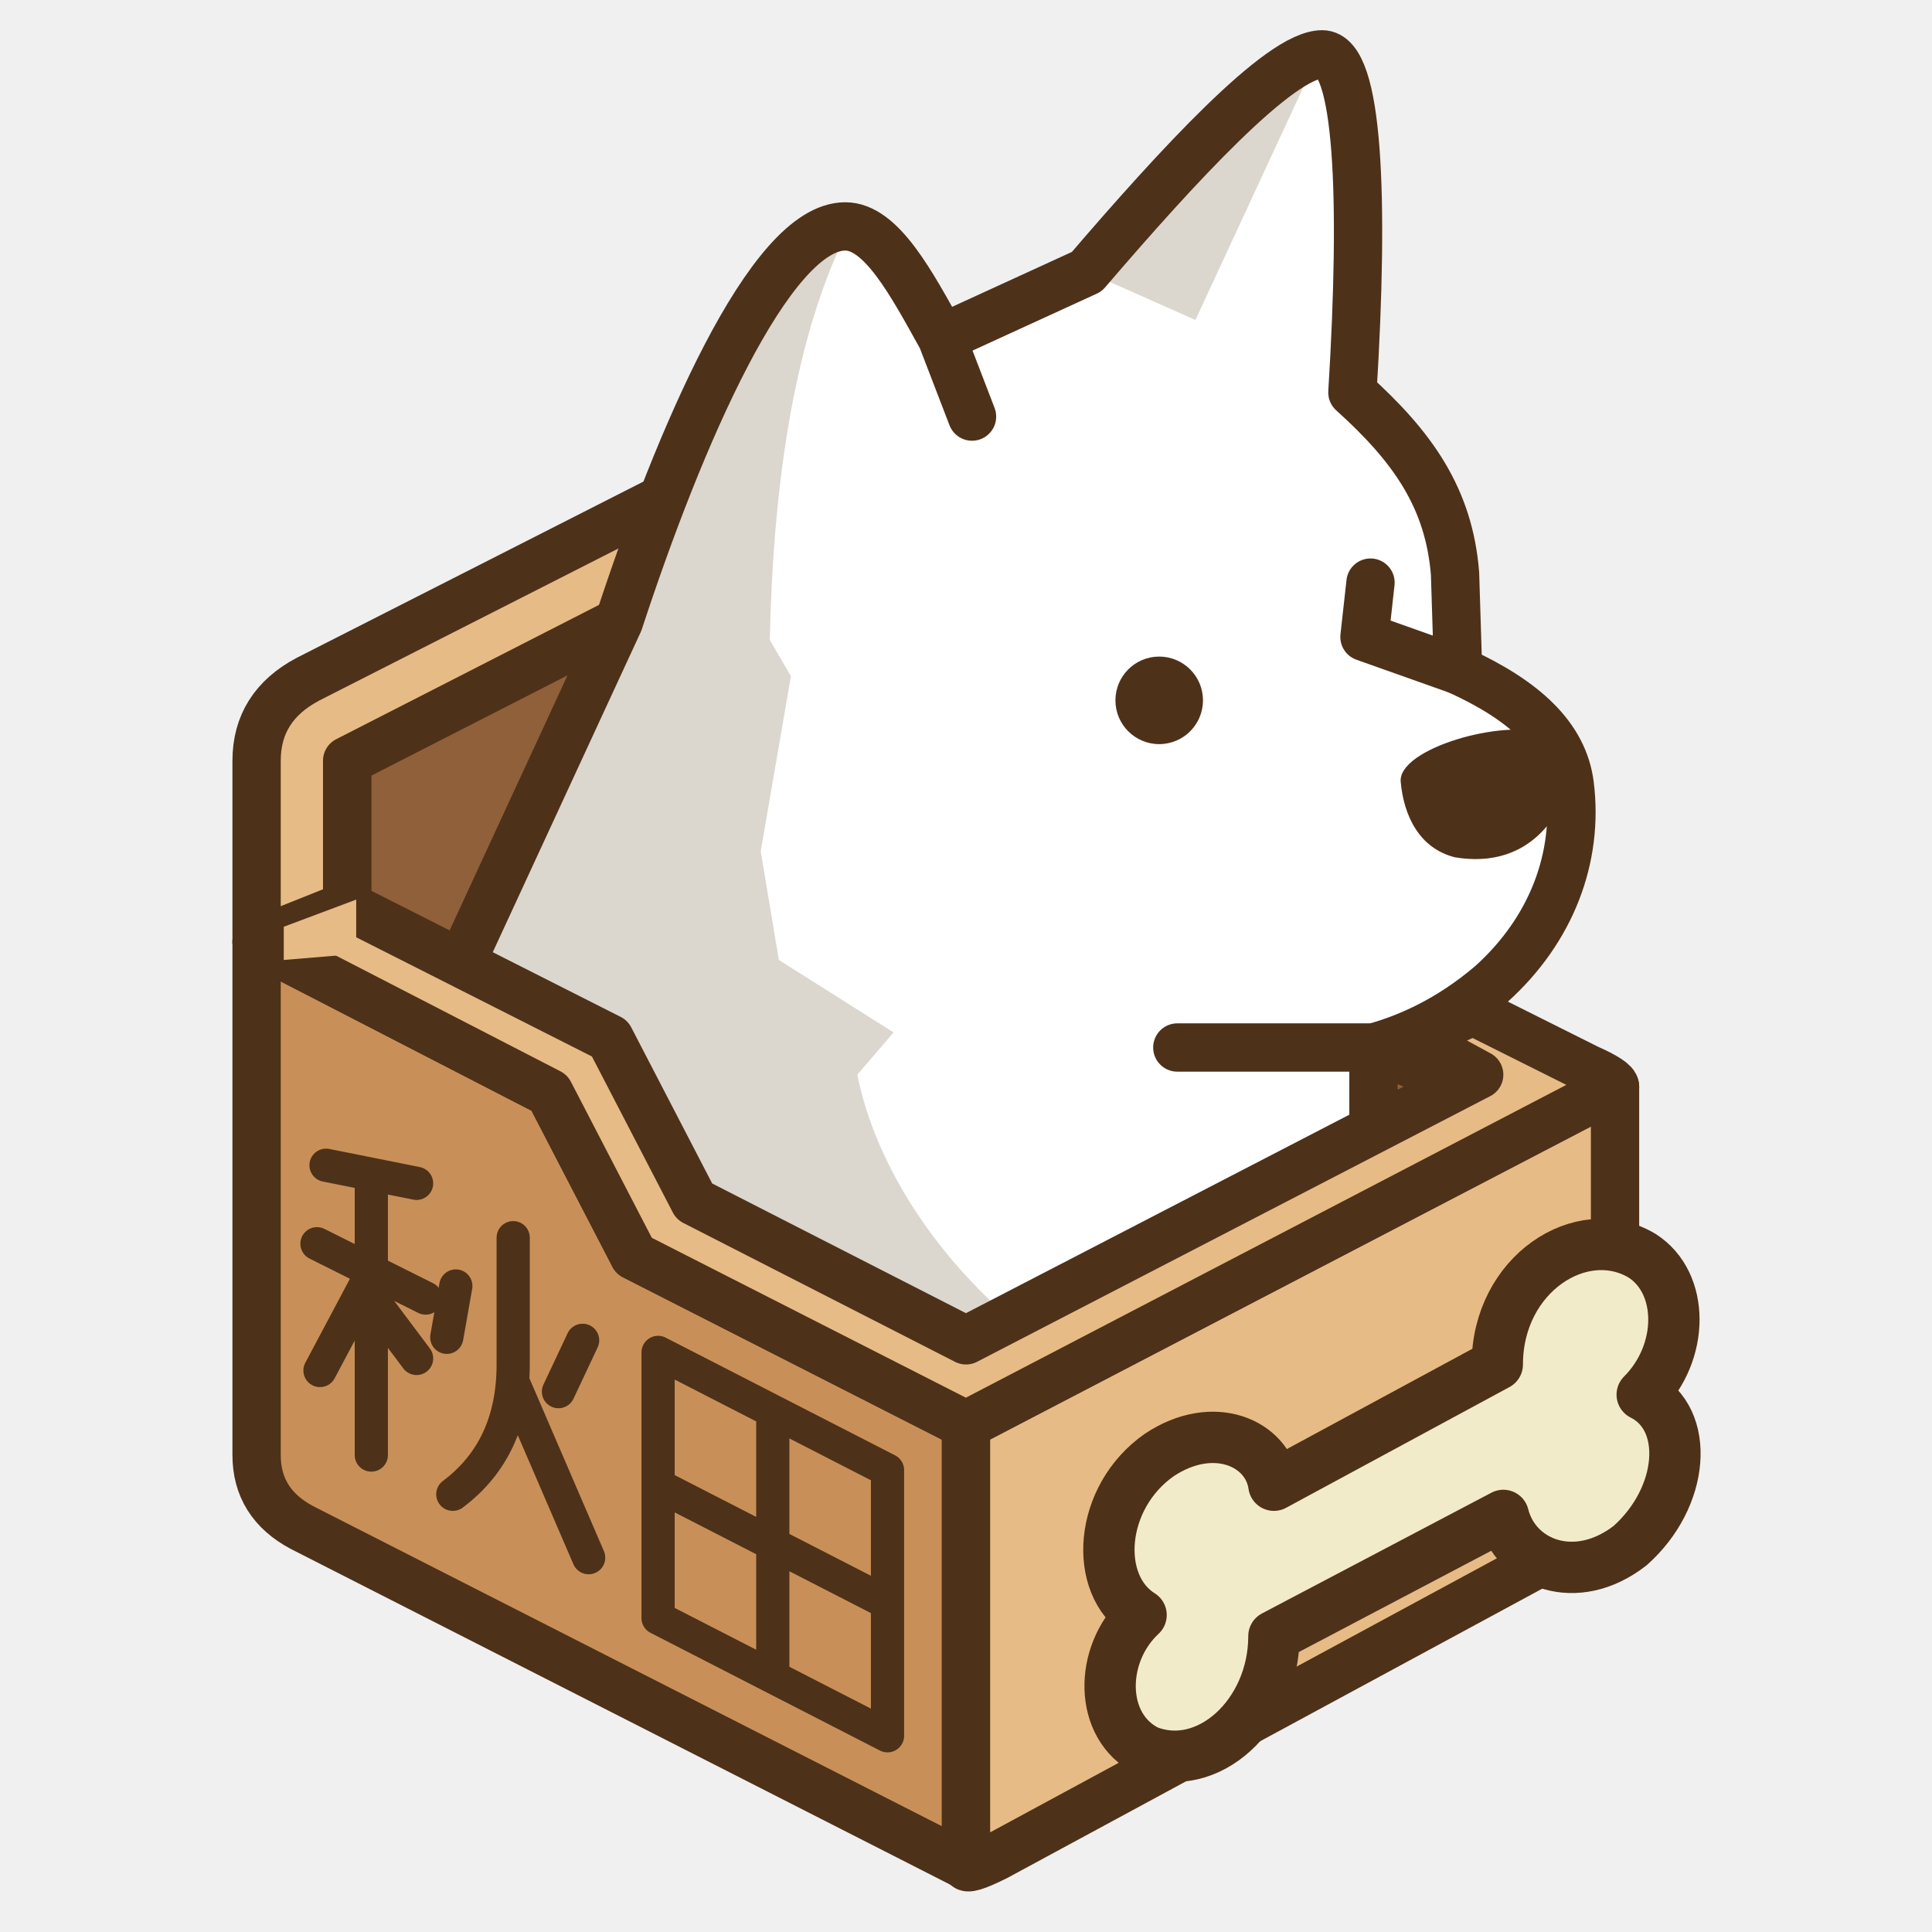
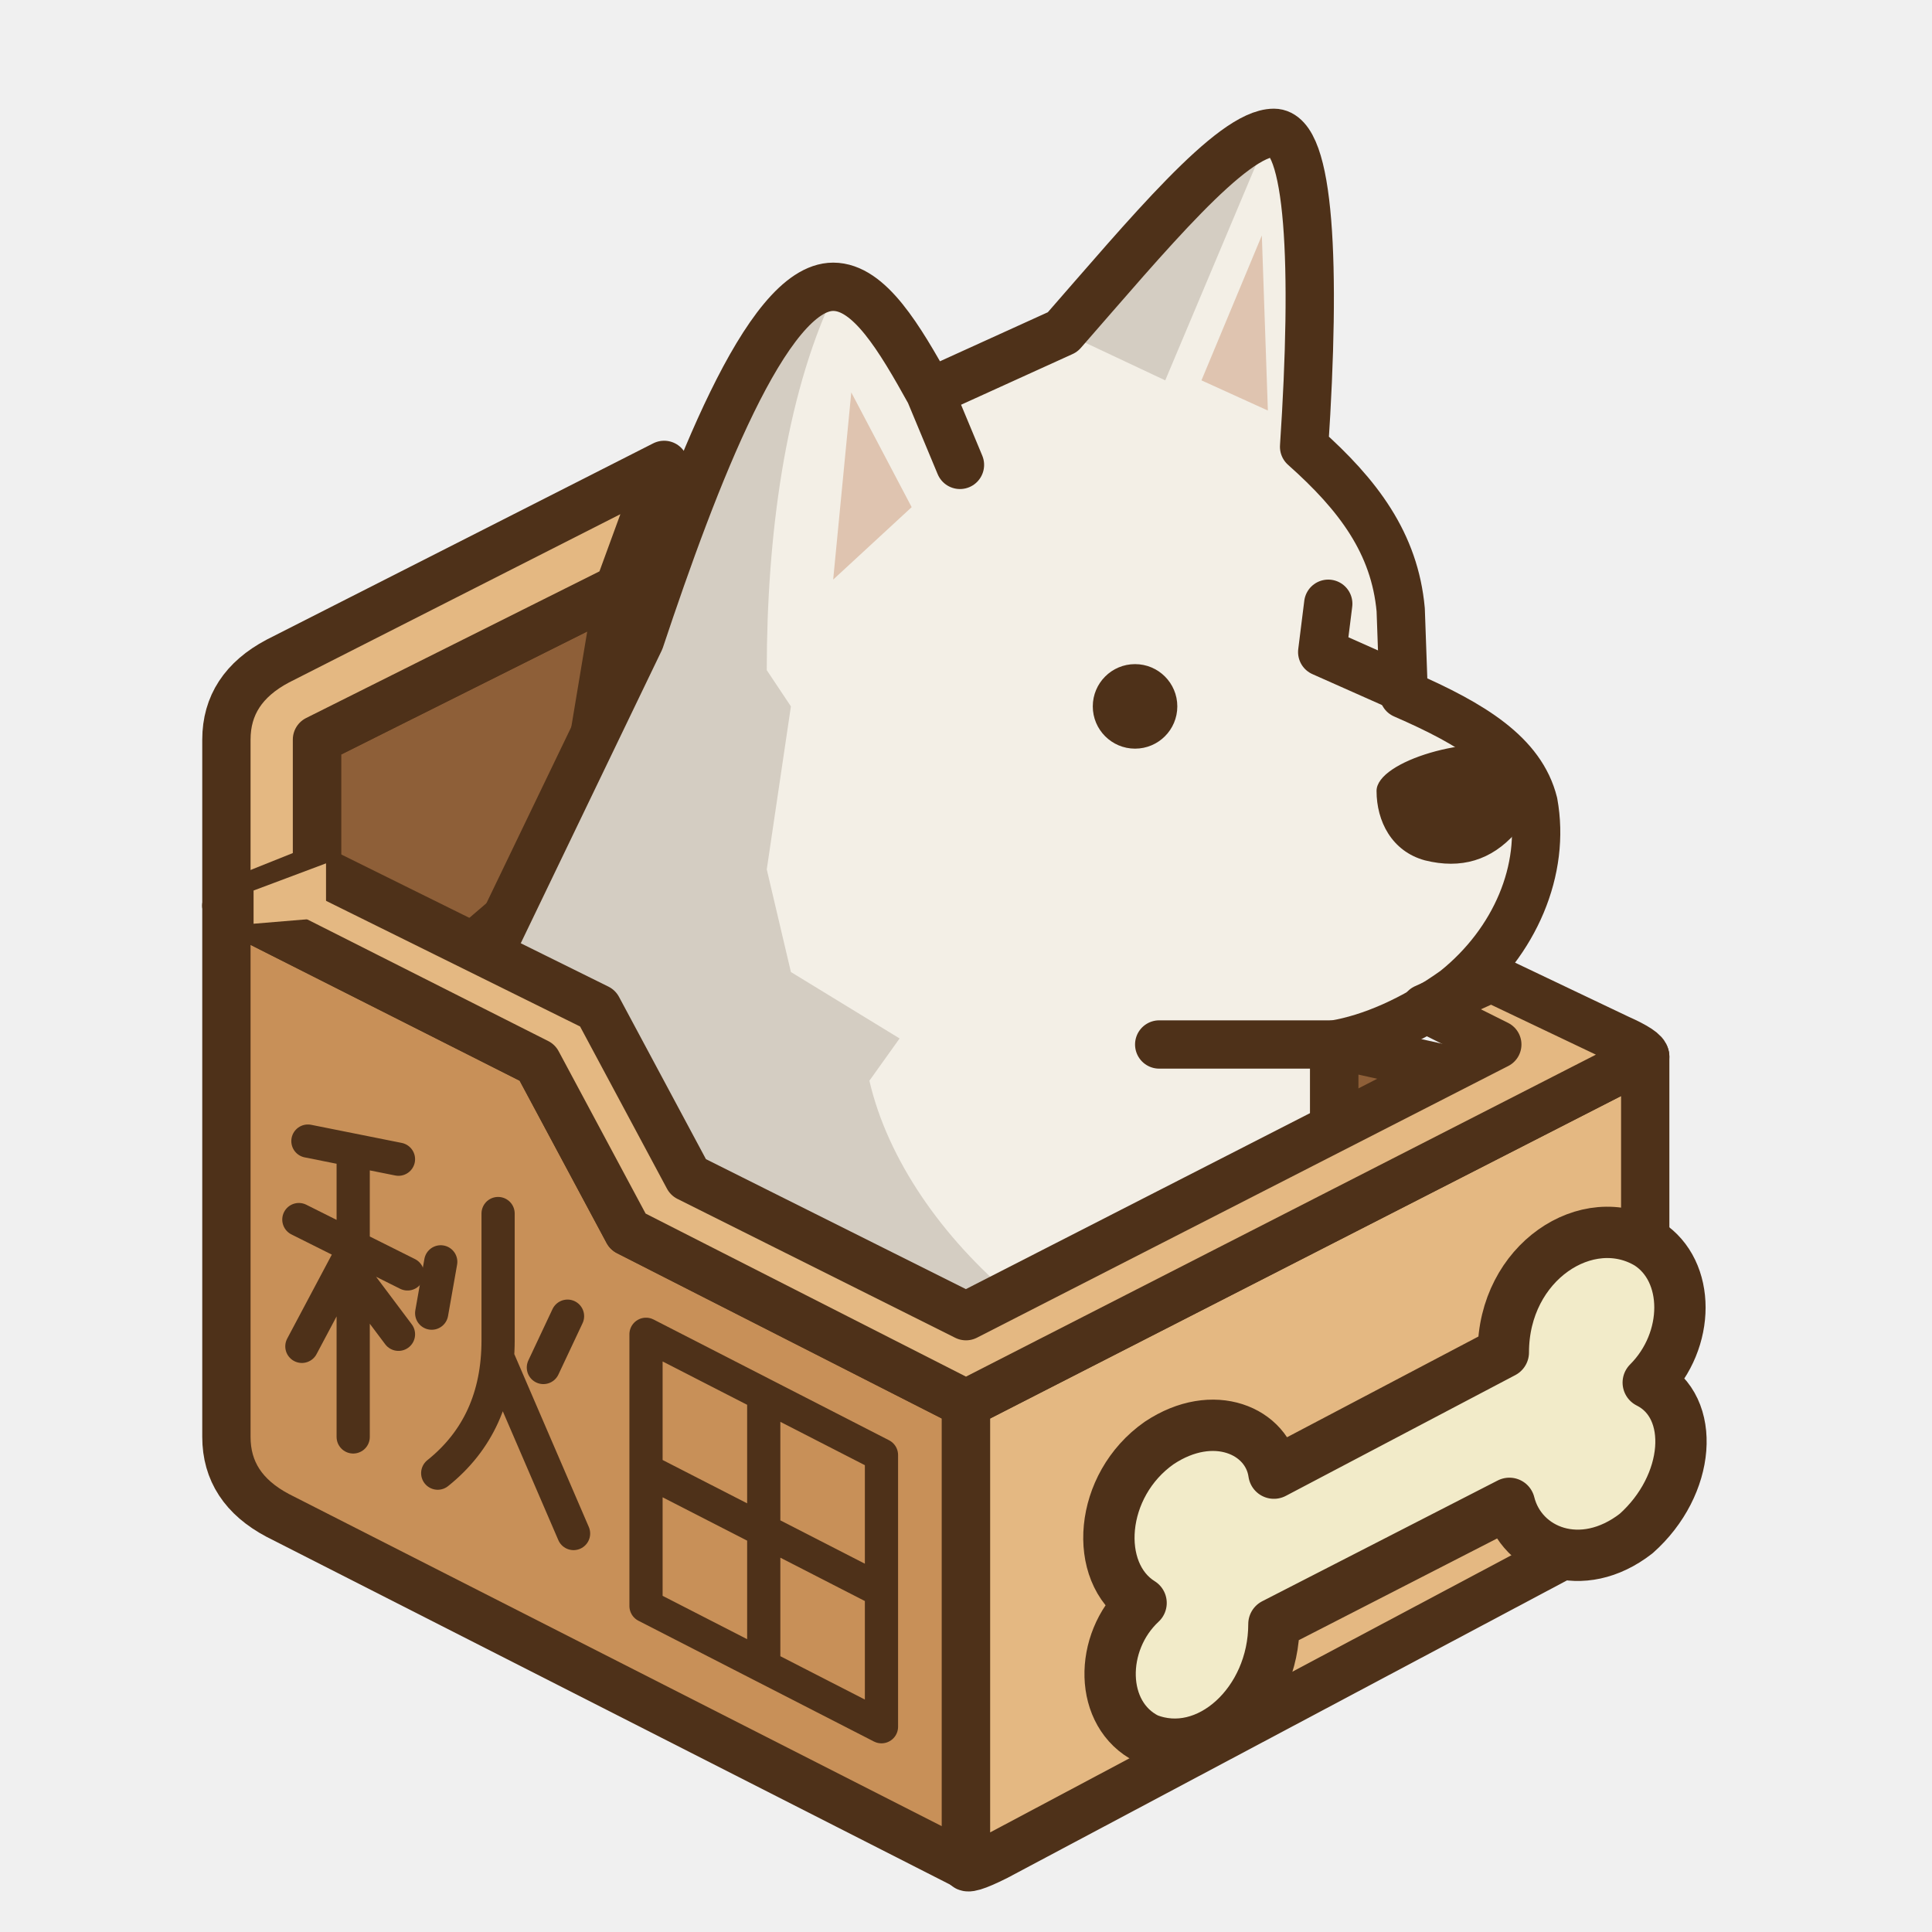
<svg xmlns="http://www.w3.org/2000/svg" viewBox="0 0 64 64" width="64" height="64">
  <g id="box-back" stroke="#4E3119" stroke-width="1.6" stroke-linejoin="round" stroke-linecap="round">
-     <path d="M11.5 25.2 L20.5 20.6 L19 29 L15 32.5 L11.5 30.2 Z" fill="#8F6039" />
-     <path d="M8.5 31.2 L8.5 25.2 Q8.5 23.4 10.2 22.5 L22.2 16.4 L20.5 20.6 L11.5 25.2 L11.5 30.2 Z" fill="#E6BB86" />
+     <path d="M10.5 24.5 L20.5 19.5 L19 28.5 L15.5 31.5 L10.5 29 Z" fill="#8E5F38" />
+     <path d="M7.5 30 L7.5 24.5 Q7.5 22.8 9.2 21.9 L22 15.4 L20.5 19.5 L10.5 24.5 L10.5 29 Z" fill="#E4B882" />
  </g>
  <g id="akita" stroke-linejoin="round" stroke-linecap="round">
-     <path d="M15 32.5 L20.5 20.6 C22.5 14.5 25.5 7.5 28 7.5 C29.2 7.5 30.2 9.4 31.2 11.2 L36 9 C39 5.5 42.4 1.8 43.8 1.8 C45 1.8 45.2 6.5 44.8 13 C46.8 14.8 48 16.5 48.2 19 L48.3 22.2 C50.5 23.2 51.8 24.4 52 26 C52.3 28.4 51.4 30.8 49.4 32.6 C48 33.8 46.6 34.4 45.5 34.7 L45.5 39 L32 45.5 L21.5 40 Z" fill="#FFFFFF" />
-     <path d="M36 9 L43.4 2.4 L39.6 10.6 Z" fill="#DBD7CE" />
-     <path d="M28 7.8 C26.2 11.5 25.6 16.5 25.5 21.2 L26.2 22.4 L25.2 28.2 L25.8 31.8 L29.6 34.2 L28.4 35.6 C29 38.6 31 41.6 33.6 43.8 L32 45.5 L21.5 40 L15 32.5 L20.5 20.6 C22.5 14.5 25.5 8 28 7.8 Z" fill="#DBD7CE" />
-     <circle cx="38.4" cy="23.2" r="1.45" fill="#4E3119" />
-     <path d="M45.4 19.3 L45.2 21.1 L48.3 22.2" fill="none" stroke="#4E3119" stroke-width="1.6" />
-     <path d="M46.4 25.9 C46.3 24.8 49.8 23.8 51.2 24.3 C52 24.6 52 26.3 51.3 27.3 C50.5 28.3 49.4 28.6 48.2 28.4 C47 28.1 46.5 27 46.4 25.9 Z" fill="#4E3119" />
-     <path d="M15 32.5 L20.5 20.6 C22.5 14.5 25.5 7.5 28 7.5 C29.2 7.5 30.2 9.4 31.2 11.2 L36 9 C39 5.5 42.4 1.8 43.8 1.8 C45 1.8 45.2 6.5 44.8 13 C46.8 14.8 48 16.5 48.2 19 L48.3 22.2 C50.5 23.2 51.8 24.4 52 26 C52.3 28.4 51.4 30.8 49.4 32.6 C48 33.8 46.6 34.4 45.5 34.7 L39 34.7 M31.2 11.2 L32.2 13.8 M45.5 34.7 L45.5 38.5" fill="none" stroke="#4E3119" stroke-width="1.6" />
+     <path d="M16 32 L21.2 21.2 C23 15.8 25.4 9.5 27.6 9.5 C28.8 9.5 29.8 11.2 30.8 13 L35.2 11 C38 7.8 40.8 4.4 42.2 4.4 C43.4 4.4 43.6 8.8 43.2 14.8 C45 16.4 46.2 18 46.4 20.2 L46.5 23 C48.8 24 50.4 25 50.8 26.6 C51.2 28.8 50.2 31.2 48.2 32.8 C46.8 33.8 45.4 34.4 44.2 34.6 L44.2 38.5 L32 44.5 L22 39.5 Z" fill="#F3EFE6" />
+     <path d="M35.2 11 L41.8 5 L38.6 12.6 Z" fill="#D4CDC2" />
+     <path d="M27.6 9.8 C26 13.2 25.4 17.8 25.4 22.2 L26.2 23.4 L25.4 28.8 L26.2 32.2 L29.8 34.4 L28.8 35.8 C29.4 38.4 31.2 41 33.6 43 L32 44.5 L22 39.5 L16 32 L21.2 21.2 C23 15.8 25.4 10 27.6 9.8 Z" fill="#D4CDC2" />
+     <path d="M28.2 13 L30.2 16.8 L27.6 19.2 Z" fill="#DFC4B0" />
+     <path d="M41.8 7.8 L39.8 12.6 L42 13.6 Z" fill="#DFC4B0" />
+     <circle cx="37.6" cy="23.4" r="1.4" fill="#4E3119" />
+     <path d="M44 20 L43.8 21.6 L46.5 22.8" fill="none" stroke="#4E3119" stroke-width="1.6" />
+     <path d="M45.6 26.2 C45.6 25.2 48.8 24.3 50.2 24.8 C51 25.1 51 26.6 50.2 27.6 C49.4 28.5 48.4 28.8 47.2 28.5 C46.1 28.2 45.6 27.2 45.6 26.2 Z" fill="#4E3119" />
+     <path d="M16 32 L21.2 21.2 C23 15.8 25.4 9.5 27.6 9.5 C28.8 9.5 29.8 11.2 30.8 13 L35.2 11 C38 7.8 40.8 4.4 42.2 4.4 C43.4 4.4 43.6 8.8 43.2 14.8 C45 16.4 46.2 18 46.4 20.2 L46.5 23 C48.8 24 50.4 25 50.8 26.6 C51.2 28.8 50.2 31.2 48.2 32.8 C46.8 33.8 45.4 34.4 44.2 34.6 L38.4 34.6 M30.8 13 L31.8 15.4 M44.2 34.6 L44.2 38" fill="none" stroke="#4E3119" stroke-width="1.6" />
  </g>
  <g id="box-front" stroke="#4E3119" stroke-width="1.6" stroke-linejoin="round" stroke-linecap="round">
-     <path d="M45.5 34.7 L49 36.2 L45.5 38.2 Z" fill="#8F6039" />
-     <path d="M8.5 31.2 L18.2 36.2 L21 41.6 L32 47.2 L32 61.8 L10 50.6 Q8.5 49.8 8.5 48.2 Z" fill="#C89058" />
-     <path d="M32 47.2 L53.5 36 L53.5 49.6 Q53.5 50.4 52.6 50.9 L33 61.5 Q32 62 32 61.8 Z" fill="#E6BB86" />
-     <path d="M8.5 31.2 L11.5 30 L20.2 34.4 L23 39.8 L32 44.4 L49 35.6 L46.8 34.4 L48.8 33.5 L52.6 35.4 Q53.5 35.8 53.5 36 L32 47.2 L21 41.6 L18.2 36.2 Z" fill="#E6BB86" />
-     <path d="M9.4 30.7 L11.8 29.8 L11.8 31.6 L9.4 31.8 Z" fill="#E6BB86" stroke="none" />
-     <path d="M10.8 38.6 L13.8 39.2 M10.5 41.2 L14.1 43.0 M12.3 39.1 L12.3 48.2 M12.3 42.2 L10.6 45.4 M12.3 43.0 L13.8 45.0" fill="none" stroke-width="1.1" />
-     <path d="M15.1 42.6 L14.8 44.3 M19.3 44.4 L18.5 46.1 M17.0 41.0 L17.0 45.2 Q17.0 48.0 15.0 49.5 M17.0 45.8 L19.5 51.6" fill="none" stroke-width="1.1" />
-     <path d="M21.8 44.8 L29.4 48.7 L29.4 57.5 L21.8 53.6 Z M25.6 46.75 L25.6 55.55 M21.8 49.2 L29.4 53.1" fill="none" stroke-width="1.1" />
+     <path d="M44.2 34.6 L49.6 35.8 L44.2 38.2 Z" fill="#8E5F38" />
+     <path d="M7.5 30 L17.8 35.2 L20.8 40.8 L32 46.5 L32 61.8 L9.2 50.2 Q7.5 49.3 7.5 47.6 Z" fill="#C89058" />
+     <path d="M32 46.5 L54.5 35 L54.5 49.2 Q54.5 50.1 53.5 50.6 L33 61.5 Q32 62 32 61.8 Z" fill="#E4B882" />
+     <path d="M7.5 30 L10.5 28.8 L19.8 33.4 L22.8 39 L32 43.6 L49.6 34.6 L47.2 33.4 L49.4 32.4 L53.6 34.4 Q54.5 34.8 54.5 35 L32 46.5 L20.8 40.8 L17.8 35.2 Z" fill="#E4B882" />
+     <path d="M8.4 29.5 L10.8 28.6 L10.8 30.4 L8.4 30.6 Z" fill="#E4B882" stroke="none" />
+     <path d="M10.2 37.8 L13.2 38.4 M9.9 40.4 L13.5 42.2 M11.7 38.3 L11.7 47.6 M11.7 41.4 L10.0 44.6 M11.7 42.2 L13.2 44.2" fill="none" stroke-width="1.1" />
+     <path d="M14.6 41.8 L14.3 43.5 M18.8 43.6 L18.0 45.3 M16.5 40.2 L16.5 44.4 Q16.5 47.2 14.5 48.8 M16.5 45.0 L19.0 50.8" fill="none" stroke-width="1.1" />
+     <path d="M21.4 44.2 L29.2 48.2 L29.2 57.2 L21.4 53.2 Z M25.3 46.2 L25.3 55.2 M21.4 48.7 L29.2 52.7" fill="none" stroke-width="1.1" />
  </g>
-   <path id="bone" d="M42.2 49.2 L49.6 45.2 C49.6 42.2 52.4 40.4 54.4 41.6 C55.8 42.5 55.8 44.8 54.4 46.2 C56 47 55.8 49.6 54 51.2 C52.2 52.6 50.2 51.8 49.8 50.2 L42.2 54.2 C42.2 56.8 40 58.8 38 58 C36.4 57.2 36.4 54.8 37.8 53.5 C36.2 52.5 36.4 49.6 38.4 48.2 C40.2 47 42 47.8 42.2 49.2 Z" fill="#F2EBC9" stroke="#4E3119" stroke-width="1.7" stroke-linejoin="round" stroke-linecap="round" />
+   <path id="bone" d="M42.2 48.8 L49.8 44.8 C49.8 41.8 52.6 40 54.6 41.2 C56 42.1 56 44.4 54.6 45.8 C56.2 46.6 56 49.2 54.2 50.8 C52.4 52.2 50.4 51.4 50 49.8 L42.2 53.8 C42.2 56.4 40 58.4 38 57.6 C36.4 56.8 36.4 54.4 37.8 53.1 C36.2 52.1 36.4 49.2 38.4 47.8 C40.2 46.6 42 47.4 42.2 48.8 Z" fill="#F2EBC9" stroke="#4E3119" stroke-width="1.7" stroke-linejoin="round" stroke-linecap="round" />
</svg>
